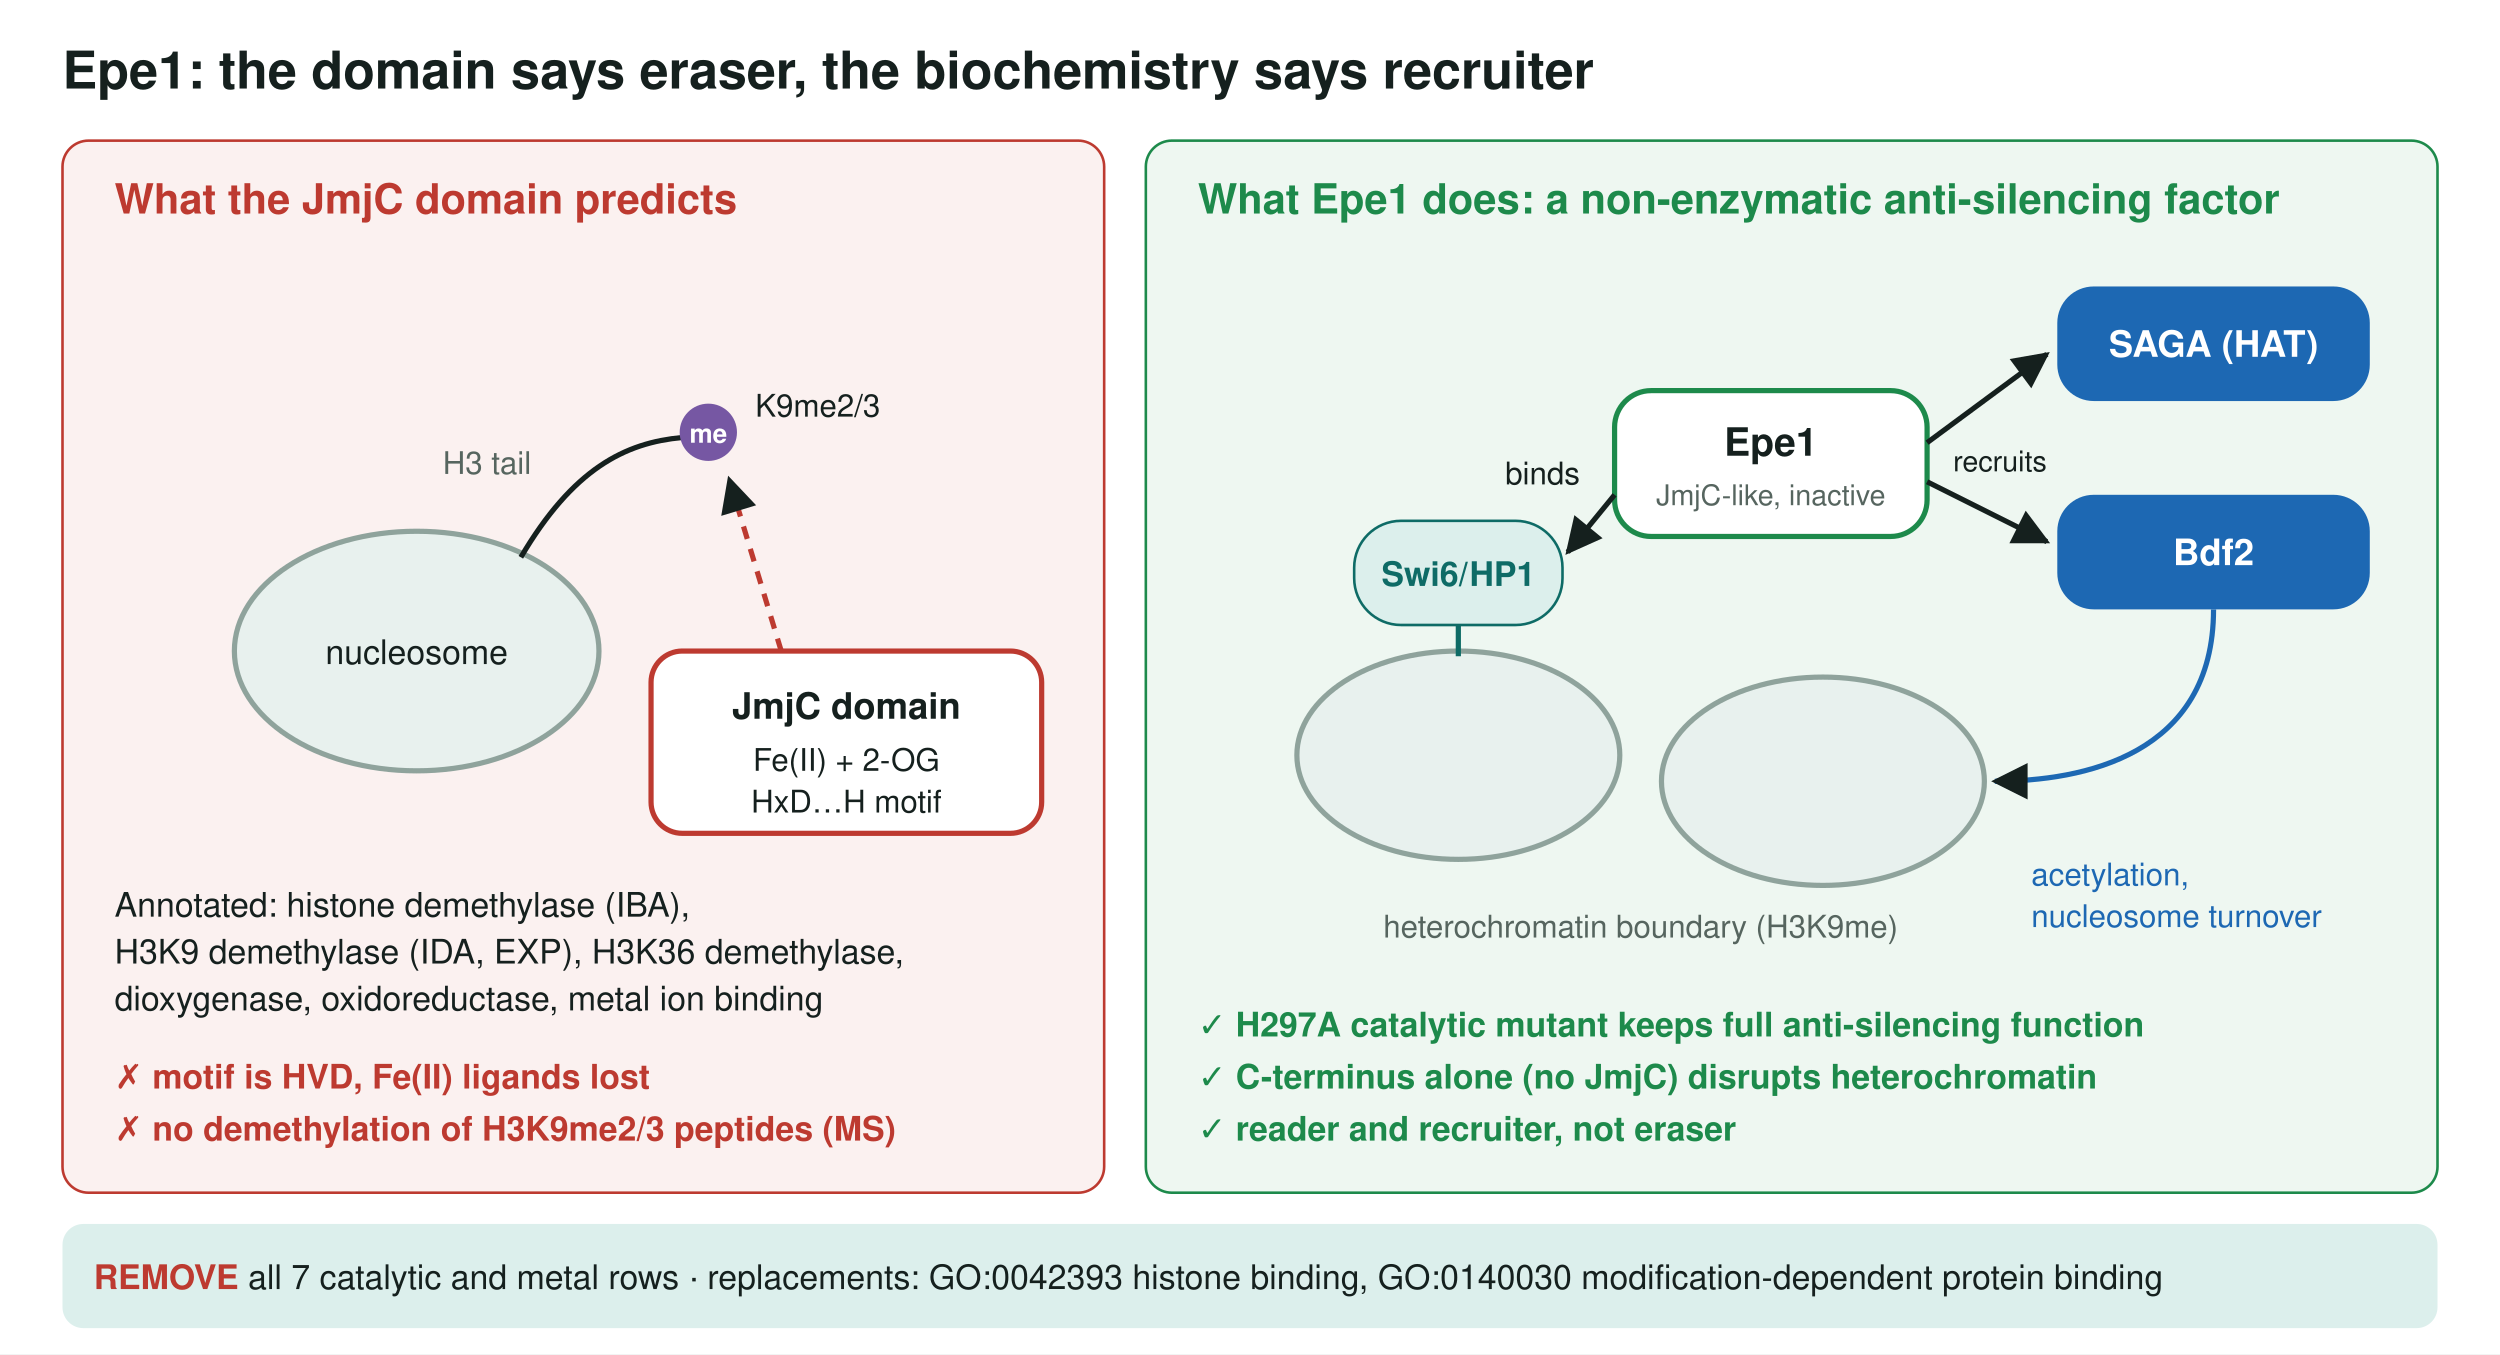
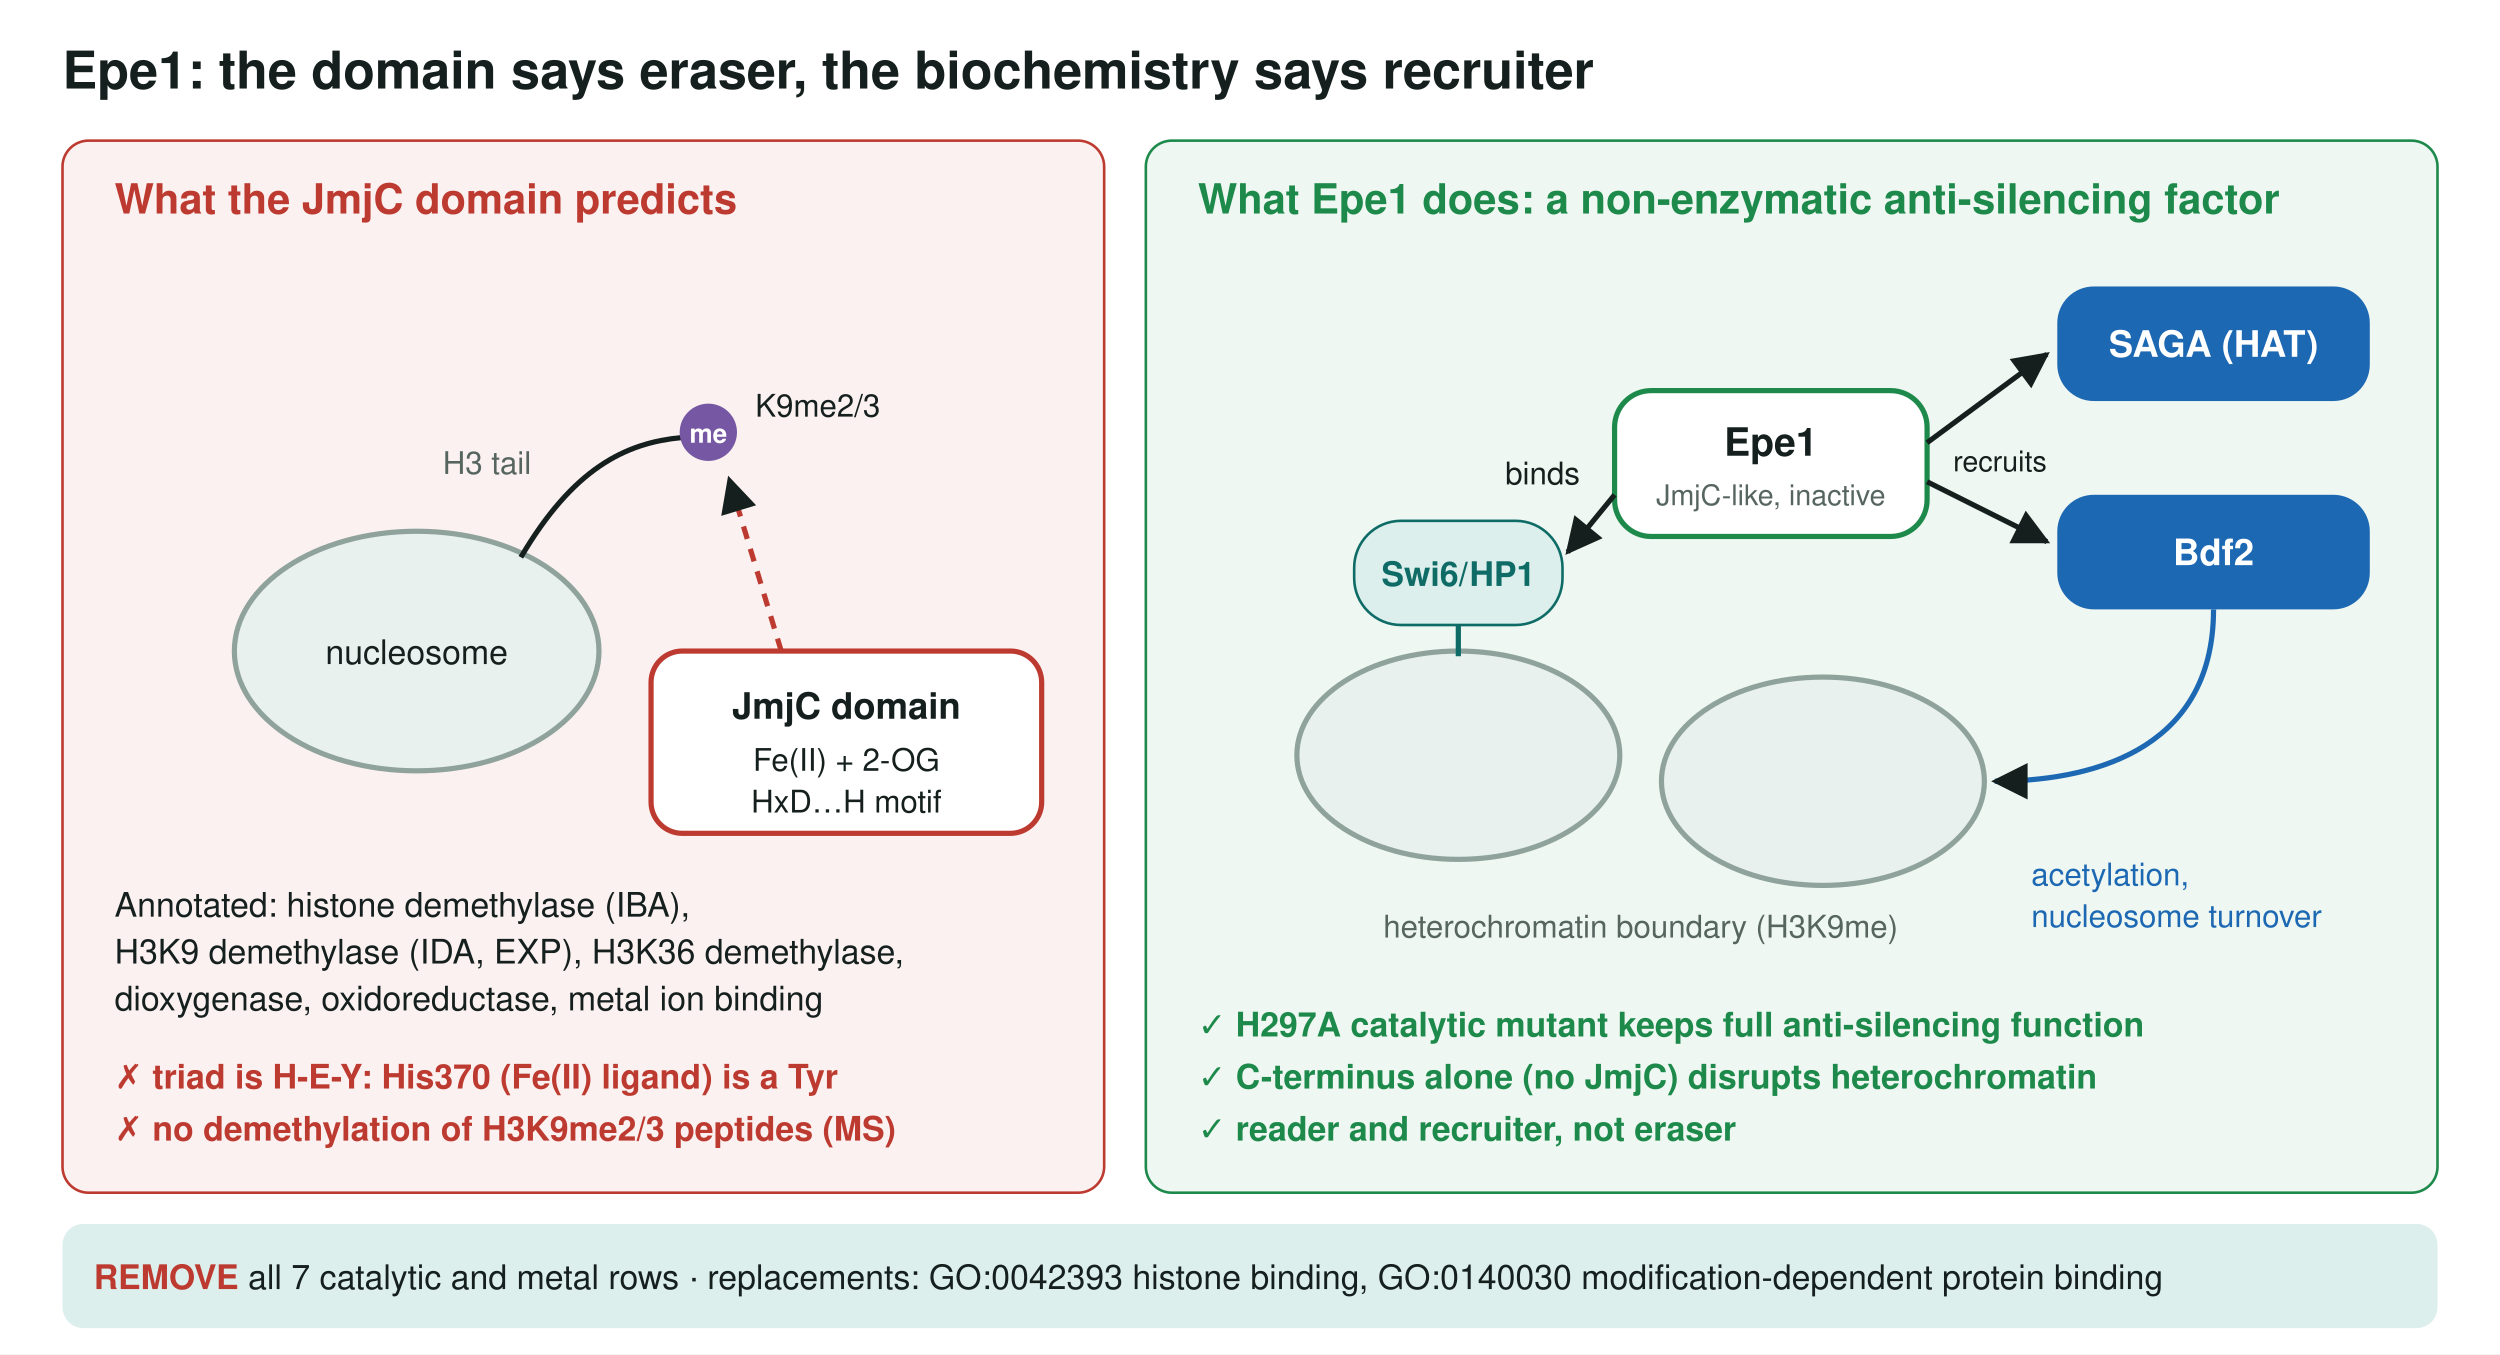
<svg xmlns="http://www.w3.org/2000/svg" viewBox="0 0 960 520" width="960" height="520" font-family="Helvetica, Arial, sans-serif">
  <rect width="960" height="520" fill="#ffffff" />
  <defs>
    <marker id="ar" viewBox="0 0 10 10" refX="9" refY="5" markerWidth="7" markerHeight="7" orient="auto">
      <path d="M0 0 L10 5 L0 10 z" fill="#15201e" />
    </marker>
  </defs>
  <text x="24" y="34" font-size="20" font-weight="bold" fill="#15201e">Epe1: the domain says eraser, the biochemistry says recruiter</text>
  <rect x="24" y="54" width="400" height="404" rx="10" fill="#fbf1f0" stroke="#bd3a30" />
  <text x="44" y="82" font-size="16" font-weight="bold" fill="#bd3a30">What the JmjC domain predicts</text>
  <ellipse cx="160" cy="250" rx="70" ry="46" fill="#e8f1ee" stroke="#8fa39c" stroke-width="2" />
  <text x="160" y="255" font-size="13" text-anchor="middle" fill="#15201e">nucleosome</text>
  <path d="M200 214 C 220 180, 240 170, 262 168" stroke="#15201e" stroke-width="2" fill="none" />
  <text x="170" y="182" font-size="12" fill="#56655f">H3 tail</text>
  <circle cx="272" cy="166" r="11" fill="#7657a3" />
  <text x="272" y="170" font-size="10" text-anchor="middle" fill="#ffffff" font-weight="bold">me</text>
  <text x="290" y="160" font-size="12" fill="#15201e">K9me2/3</text>
  <rect x="250" y="250" width="150" height="70" rx="12" fill="#ffffff" stroke="#bd3a30" stroke-width="2" />
  <text x="325" y="276" font-size="14" text-anchor="middle" font-weight="bold" fill="#15201e">JmjC domain</text>
  <text x="325" y="296" font-size="12" text-anchor="middle" fill="#15201e">Fe(II) + 2-OG</text>
  <text x="325" y="312" font-size="12" text-anchor="middle" fill="#15201e">HxD…H motif</text>
  <path d="M300 250 L 280 184" stroke="#bd3a30" stroke-width="2" stroke-dasharray="5 4" marker-end="url(#ar)" />
  <text x="44" y="352" font-size="13" fill="#15201e">Annotated: histone demethylase (IBA),</text>
  <text x="44" y="370" font-size="13" fill="#15201e">H3K9 demethylase (IDA, EXP), H3K36 demethylase,</text>
  <text x="44" y="388" font-size="13" fill="#15201e">dioxygenase, oxidoreductase, metal ion binding</text>
  <g font-size="13" fill="#bd3a30" font-weight="bold">
-     <text x="44" y="418">✗ motif is HVD, Fe(II) ligands lost</text>
+     <text x="44" y="418">✗ triad is H-E-Y: His370 (Fe(II) ligand) is a Tyr</text>
    <text x="44" y="438">✗ no demethylation of H3K9me2/3 peptides (MS)</text>
  </g>
  <rect x="440" y="54" width="496" height="404" rx="10" fill="#eef7f1" stroke="#1d8a4b" />
  <text x="460" y="82" font-size="16" font-weight="bold" fill="#1d8a4b">What Epe1 does: a non-enzymatic anti-silencing factor</text>
  <ellipse cx="560" cy="290" rx="62" ry="40" fill="#e8f1ee" stroke="#8fa39c" stroke-width="2" />
  <ellipse cx="700" cy="300" rx="62" ry="40" fill="#e8f1ee" stroke="#8fa39c" stroke-width="2" />
  <text x="630" y="360" font-size="12" text-anchor="middle" fill="#56655f">heterochromatin boundary (H3K9me)</text>
  <rect x="520" y="200" width="80" height="40" rx="18" fill="#dcefec" stroke="#0e6b66" />
  <text x="560" y="225" font-size="13" text-anchor="middle" font-weight="bold" fill="#0e6b66">Swi6/HP1</text>
  <path d="M560 240 L 560 252" stroke="#0e6b66" stroke-width="2" />
  <rect x="620" y="150" width="120" height="56" rx="14" fill="#ffffff" stroke="#1d8a4b" stroke-width="2" />
  <text x="680" y="175" font-size="15" text-anchor="middle" font-weight="bold" fill="#15201e">Epe1</text>
  <text x="680" y="194" font-size="11" text-anchor="middle" fill="#56655f">JmjC-like, inactive</text>
  <path d="M620 190 L 602 212" stroke="#15201e" stroke-width="2" marker-end="url(#ar)" />
  <text x="578" y="186" font-size="12" fill="#15201e">binds</text>
  <rect x="790" y="110" width="120" height="44" rx="14" fill="#1d68b3" />
  <text x="850" y="137" font-size="14" text-anchor="middle" font-weight="bold" fill="#ffffff">SAGA (HAT)</text>
  <rect x="790" y="190" width="120" height="44" rx="14" fill="#1d68b3" />
  <text x="850" y="217" font-size="14" text-anchor="middle" font-weight="bold" fill="#ffffff">Bdf2</text>
  <path d="M740 170 L 786 136" stroke="#15201e" stroke-width="2" marker-end="url(#ar)" />
  <path d="M740 185 L 786 208" stroke="#15201e" stroke-width="2" marker-end="url(#ar)" />
  <text x="750" y="181" font-size="11" fill="#15201e">recruits</text>
  <path d="M850 234 C 850 290, 800 300, 766 300" stroke="#1d68b3" stroke-width="2" fill="none" marker-end="url(#ar)" />
  <text x="780" y="340" font-size="12" fill="#1d68b3">acetylation,</text>
  <text x="780" y="356" font-size="12" fill="#1d68b3">nucleosome turnover</text>
  <g font-size="13" fill="#1d8a4b" font-weight="bold">
    <text x="460" y="398">✓ H297A catalytic mutant keeps full anti-silencing function</text>
    <text x="460" y="418">✓ C-terminus alone (no JmjC) disrupts heterochromatin</text>
    <text x="460" y="438">✓ reader and recruiter, not eraser</text>
  </g>
  <rect x="24" y="470" width="912" height="40" rx="8" fill="#dcefec" />
  <text x="36" y="495" font-size="13" fill="#15201e">
    <tspan font-weight="bold" fill="#bd3a30">REMOVE</tspan> all 7 catalytic and metal rows · replacements: GO:0042393 histone binding, GO:0140030 modification-dependent protein binding</text>
</svg>
